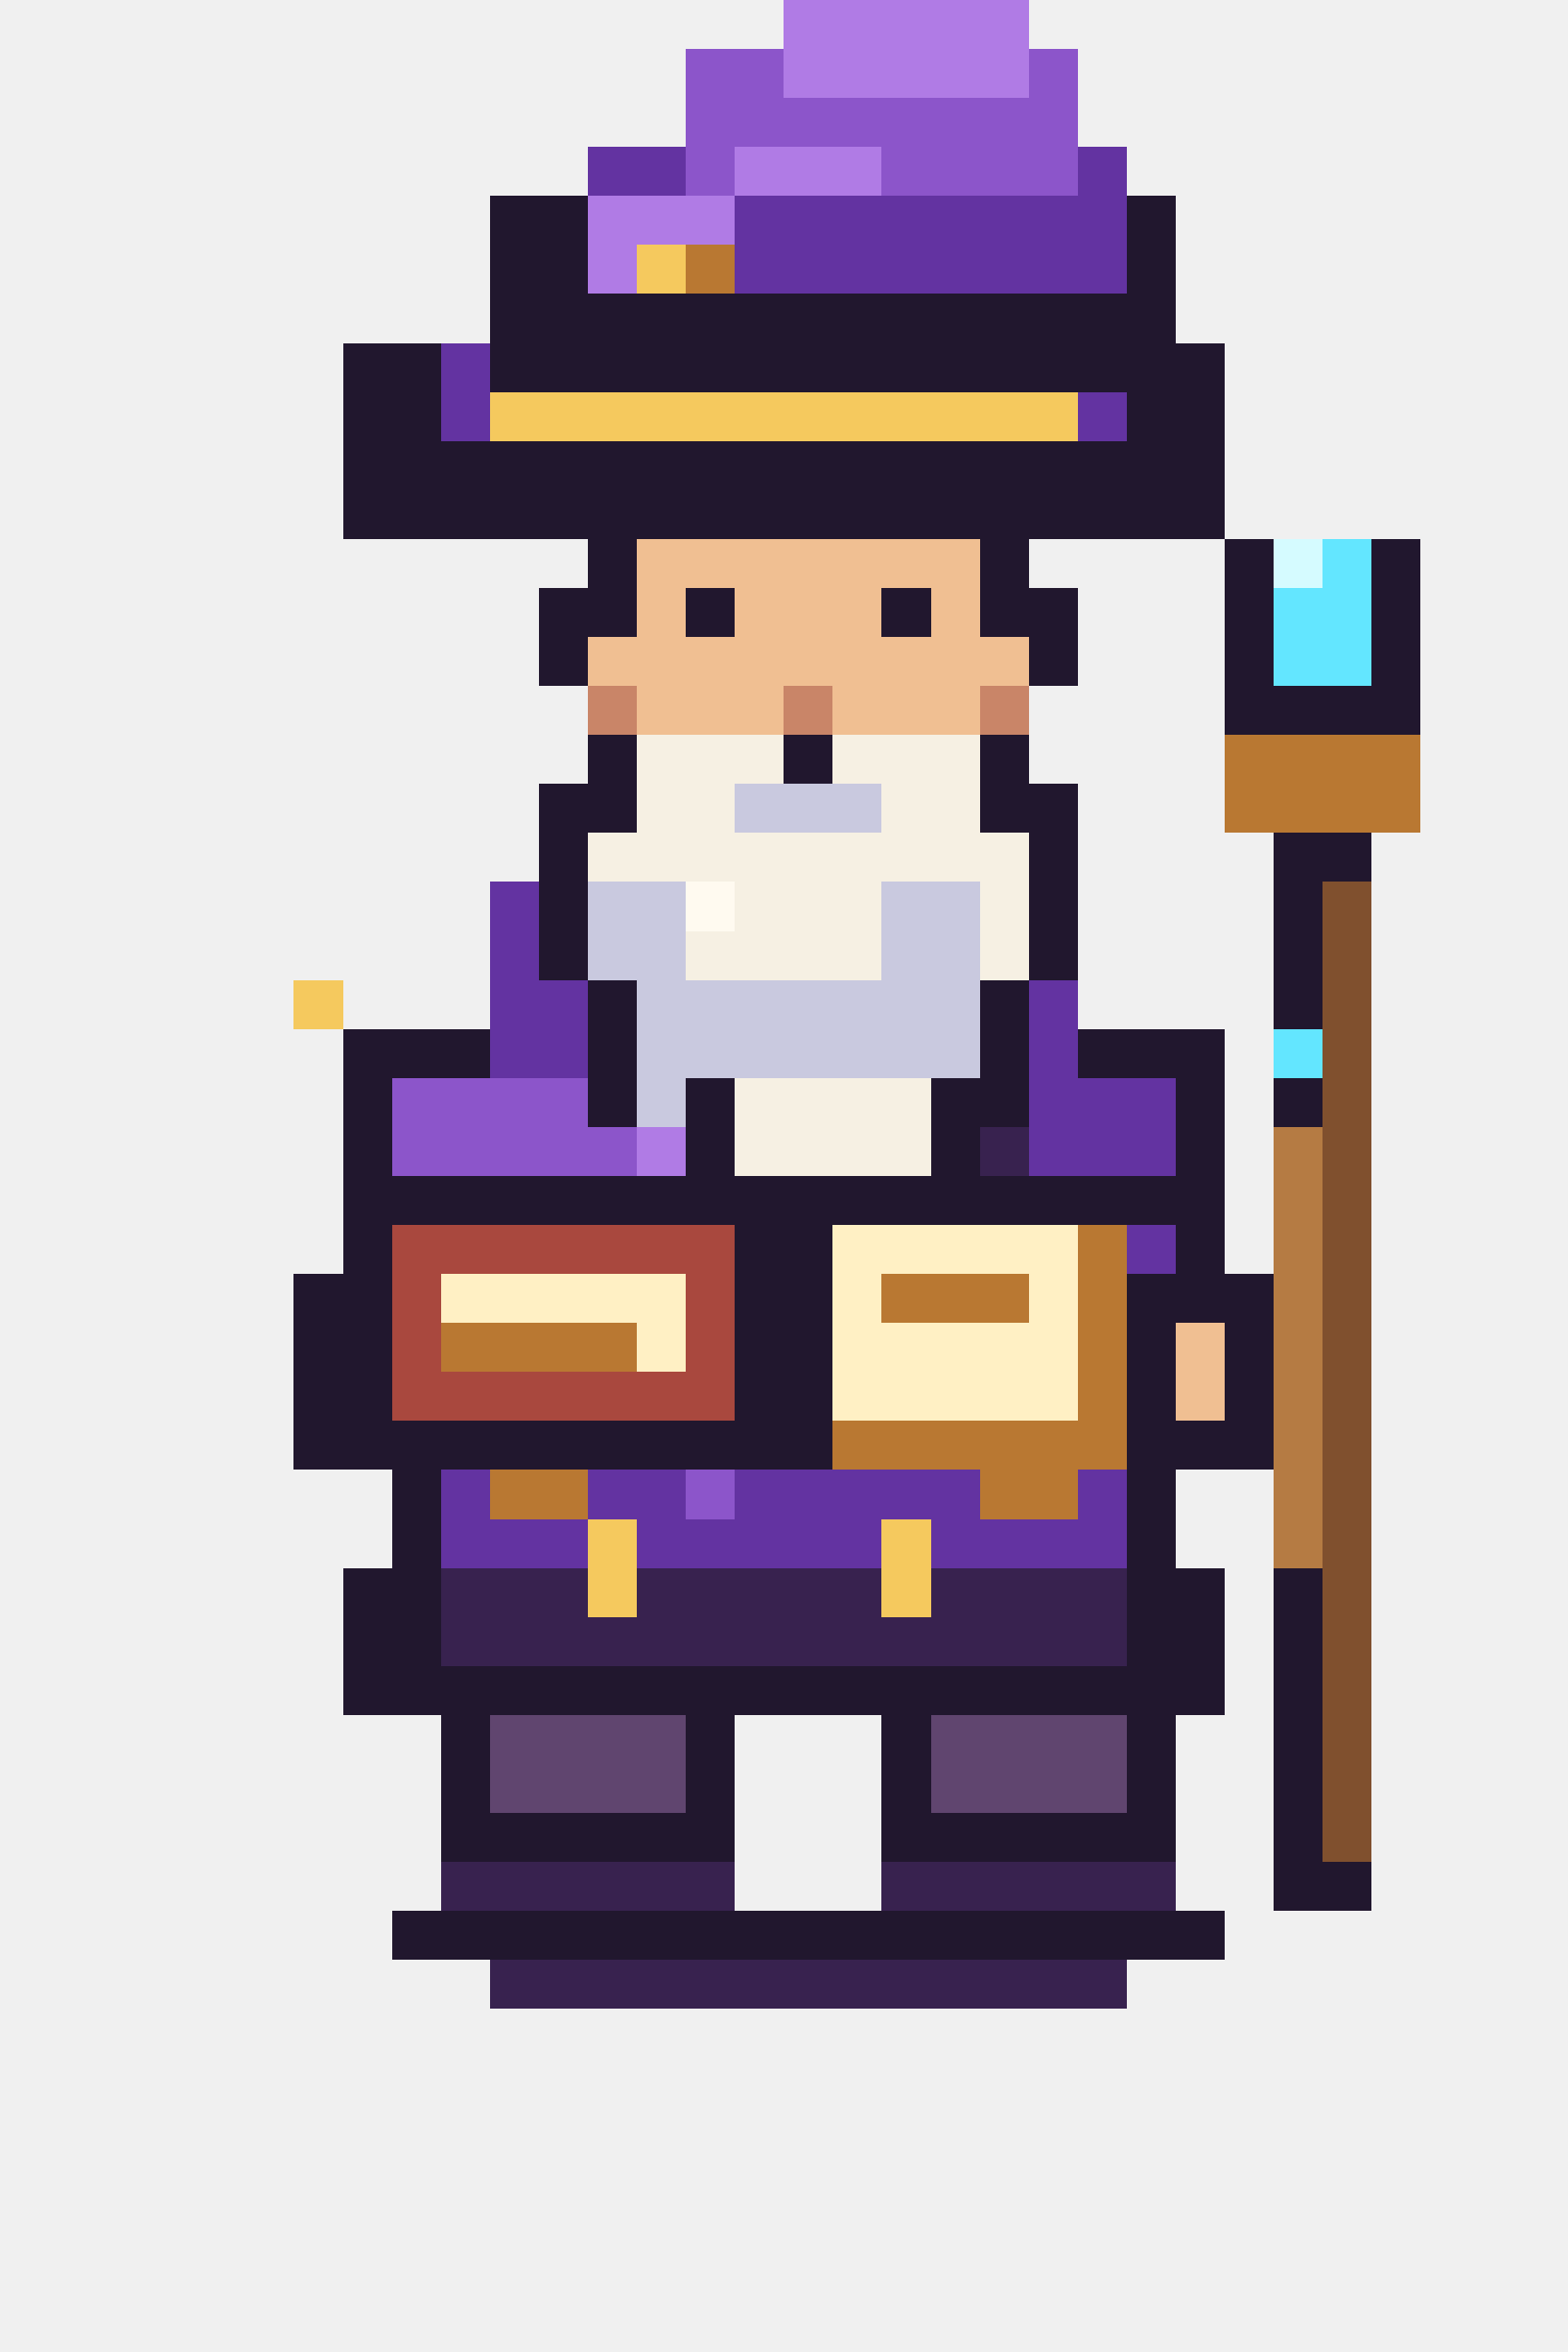
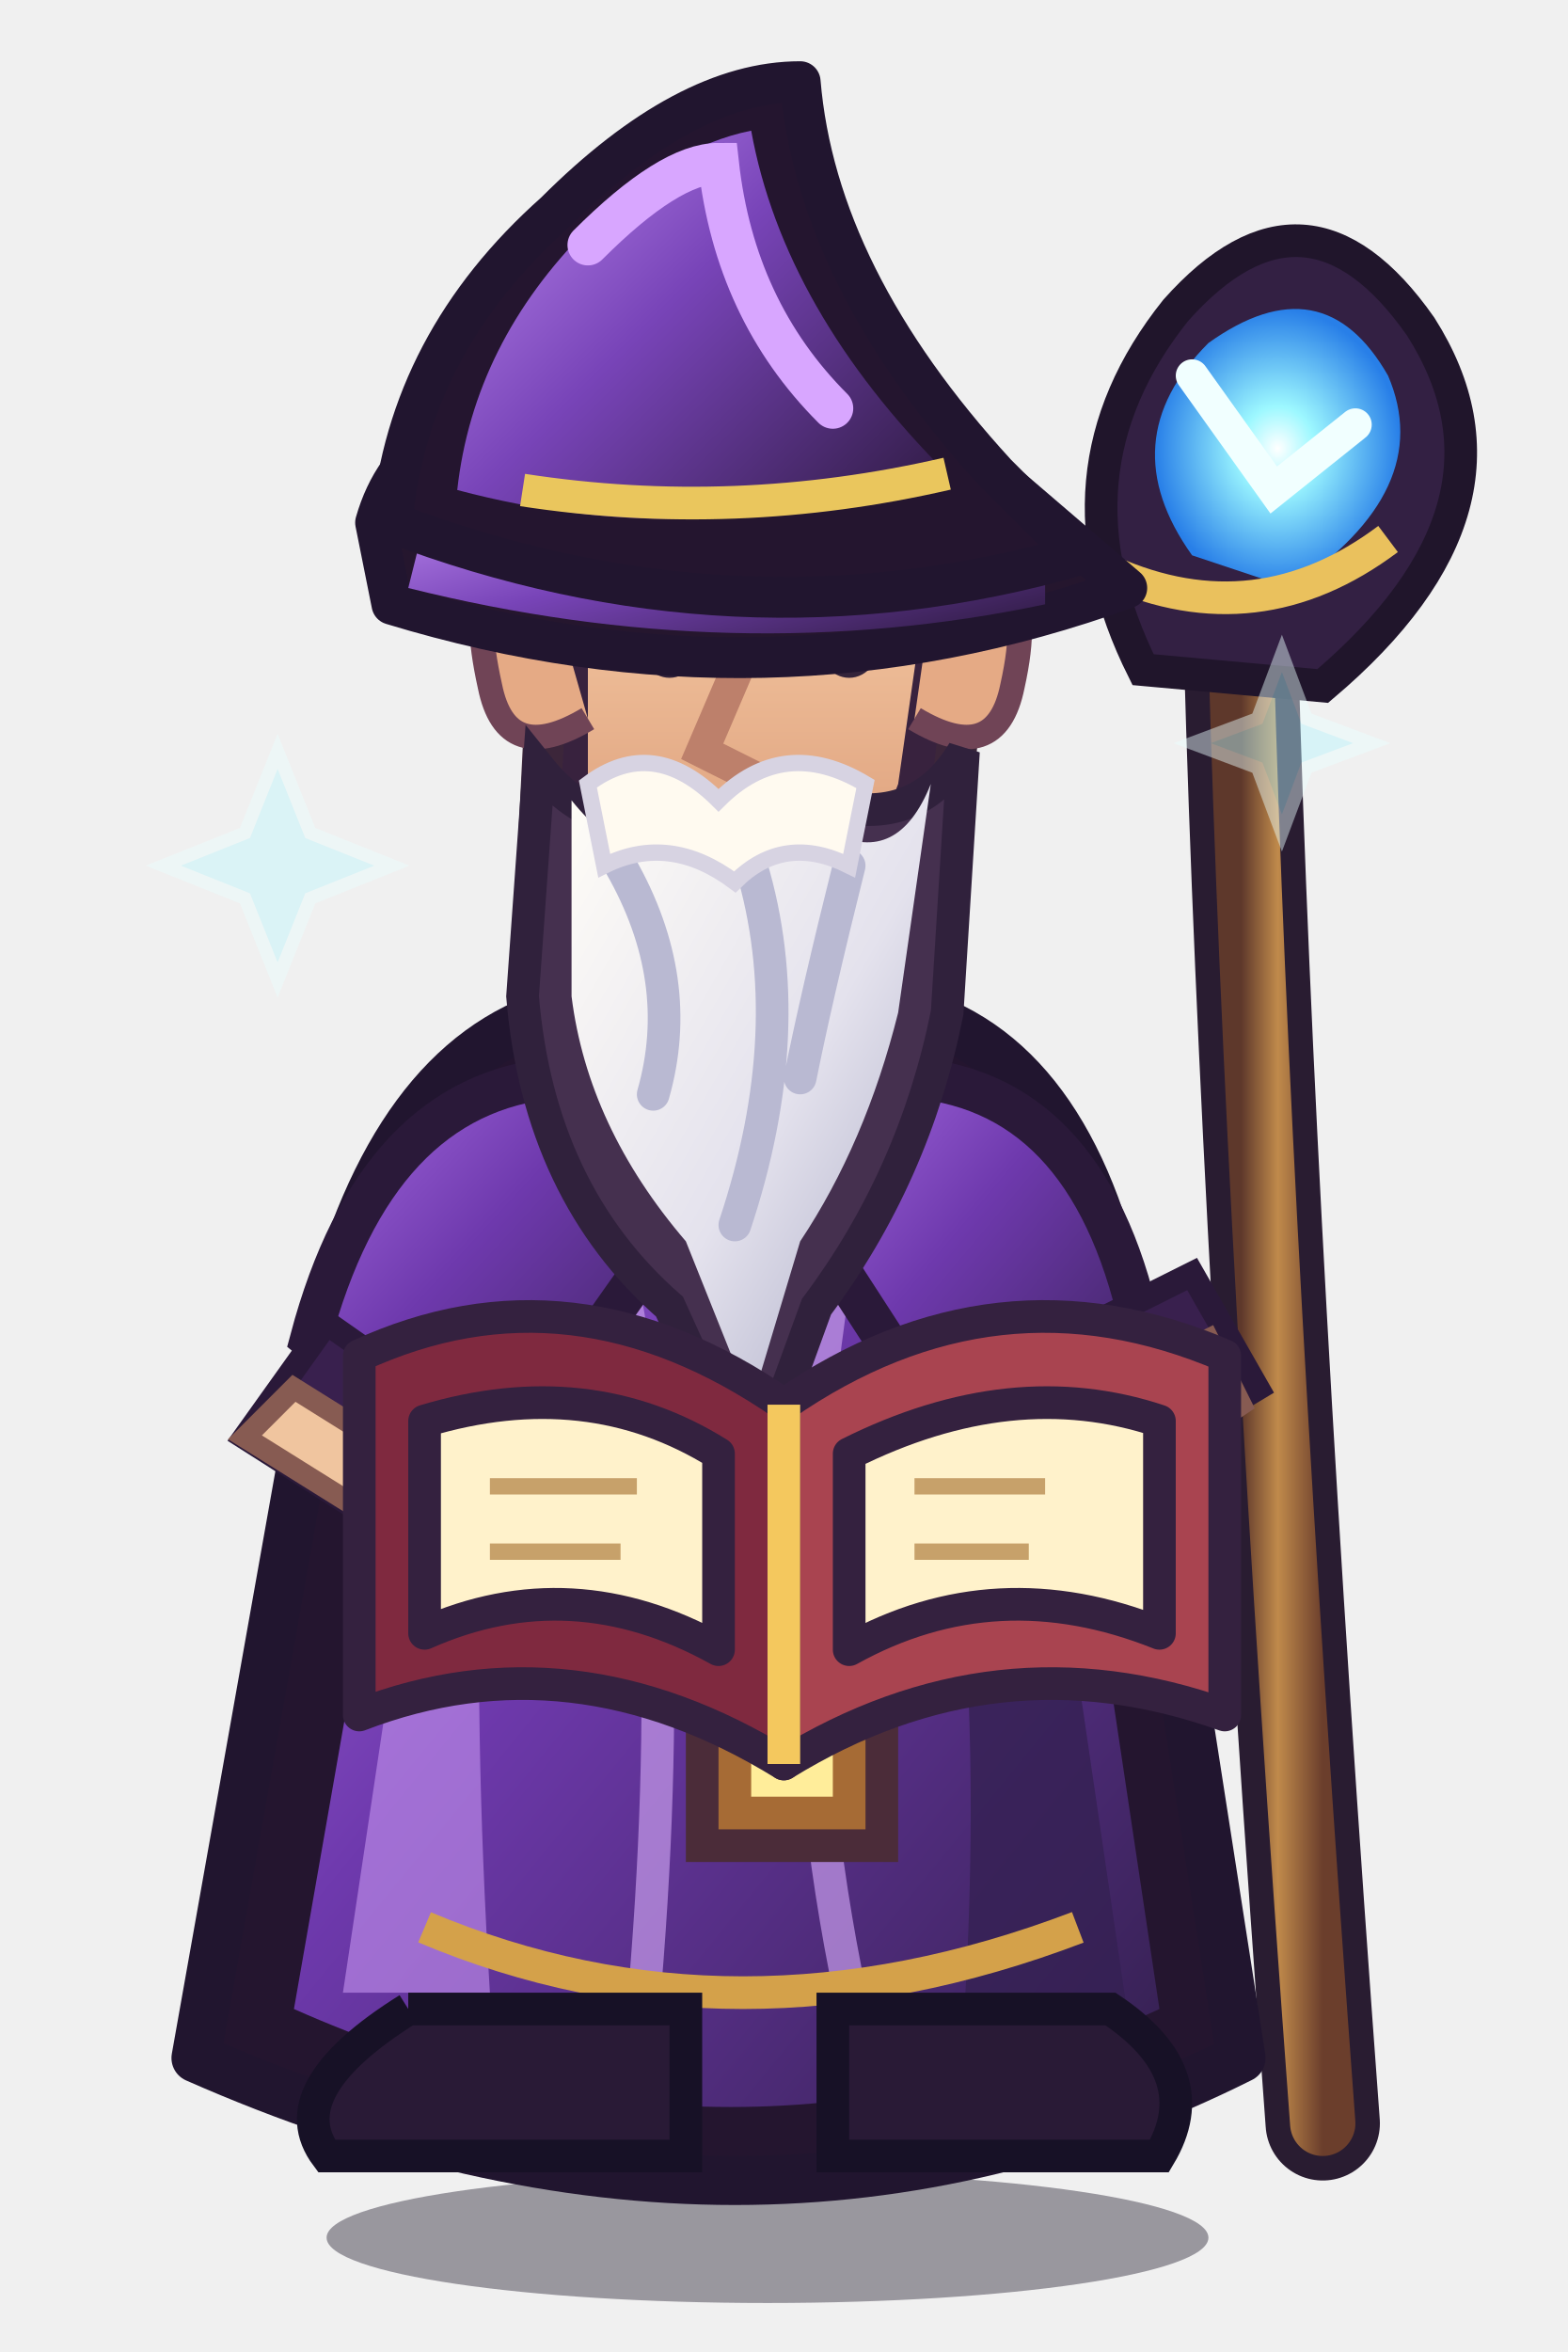
- <svg xmlns="http://www.w3.org/2000/svg" width="32" height="48" viewBox="0 0 32 48" shape-rendering="crispEdges" role="img" aria-label="study wizard frame 4">
-   <rect x="26" y="16" width="2" height="23" fill="#21172e" />
-   <rect x="27" y="18" width="1" height="20" fill="#80502e" />
-   <rect x="26" y="23" width="1" height="9" fill="#b57b43" />
-   <rect x="25" y="14" width="4" height="3" fill="#b97832" />
-   <rect x="25" y="11" width="4" height="4" fill="#21172e" />
-   <rect x="26" y="11" width="2" height="3" fill="#63e6ff" />
-   <rect x="26" y="11" width="1" height="1" fill="#d5fbff" />
-   <rect x="8" y="39" width="17" height="1" fill="#21172e" />
-   <rect x="10" y="40" width="13" height="1" fill="#38224f" />
-   <rect x="11" y="16" width="10" height="3" fill="#21172e" />
-   <rect x="10" y="18" width="12" height="3" fill="#6333a1" />
-   <rect x="8" y="21" width="16" height="9" fill="#21172e" />
-   <rect x="9" y="21" width="14" height="8" fill="#6333a1" />
-   <rect x="10" y="22" width="3" height="7" fill="#8c55ca" />
-   <rect x="19" y="22" width="2" height="7" fill="#38224f" />
-   <rect x="8" y="28" width="16" height="6" fill="#21172e" />
-   <rect x="9" y="29" width="14" height="4" fill="#6333a1" />
-   <rect x="7" y="32" width="18" height="3" fill="#21172e" />
-   <rect x="9" y="32" width="14" height="2" fill="#38224f" />
-   <rect x="13" y="22" width="1" height="8" fill="#b07be5" />
-   <rect x="14" y="25" width="1" height="6" fill="#8c55ca" />
-   <rect x="20" y="24" width="1" height="5" fill="#b07be5" />
-   <rect x="10" y="30" width="2" height="1" fill="#b97832" />
-   <rect x="12" y="31" width="1" height="2" fill="#f5c95e" />
-   <rect x="18" y="31" width="1" height="2" fill="#f5c95e" />
-   <rect x="20" y="30" width="2" height="1" fill="#b97832" />
-   <rect x="15" y="27" width="3" height="2" fill="#b97832" />
-   <rect x="16" y="27" width="1" height="1" fill="#f5c95e" />
-   <rect x="7" y="21" width="3" height="7" fill="#21172e" />
-   <rect x="8" y="22" width="2" height="5" fill="#8c55ca" />
-   <rect x="6" y="26" width="4" height="4" fill="#21172e" />
-   <rect x="7" y="27" width="2" height="2" fill="#f0bf92" />
-   <rect x="8" y="28" width="1" height="1" fill="#c98568" />
-   <rect x="22" y="21" width="3" height="7" fill="#21172e" />
-   <rect x="22" y="22" width="2" height="5" fill="#6333a1" />
-   <rect x="23" y="26" width="3" height="4" fill="#21172e" />
-   <rect x="24" y="27" width="1" height="2" fill="#f0bf92" />
-   <rect x="12" y="9" width="9" height="8" fill="#21172e" />
-   <rect x="13" y="10" width="7" height="6" fill="#f0bf92" />
-   <rect x="12" y="12" width="1" height="3" fill="#c98568" />
-   <rect x="20" y="12" width="1" height="3" fill="#c98568" />
-   <rect x="14" y="12" width="1" height="1" fill="#21172e" />
-   <rect x="18" y="12" width="1" height="1" fill="#21172e" />
-   <rect x="16" y="14" width="1" height="1" fill="#c98568" />
-   <rect x="11" y="12" width="2" height="2" fill="#21172e" />
-   <rect x="12" y="13" width="1" height="1" fill="#f0bf92" />
-   <rect x="20" y="12" width="2" height="2" fill="#21172e" />
-   <rect x="20" y="13" width="1" height="1" fill="#f0bf92" />
-   <rect x="12" y="15" width="9" height="3" fill="#21172e" />
-   <rect x="11" y="16" width="11" height="4" fill="#21172e" />
-   <rect x="12" y="17" width="9" height="4" fill="#f6f0e3" />
-   <rect x="13" y="16" width="7" height="2" fill="#f6f0e3" />
-   <rect x="12" y="20" width="9" height="3" fill="#21172e" />
-   <rect x="13" y="20" width="7" height="3" fill="#c9c9df" />
-   <rect x="14" y="22" width="6" height="3" fill="#21172e" />
-   <rect x="15" y="22" width="4" height="3" fill="#f6f0e3" />
-   <rect x="15" y="24" width="3" height="2" fill="#c9c9df" />
-   <rect x="16" y="25" width="2" height="1" fill="#f6f0e3" />
-   <rect x="12" y="18" width="2" height="2" fill="#c9c9df" />
-   <rect x="18" y="18" width="2" height="2" fill="#c9c9df" />
-   <rect x="14" y="18" width="1" height="1" fill="#fffaf0" />
-   <rect x="13" y="15" width="3" height="2" fill="#f6f0e3" />
-   <rect x="17" y="15" width="3" height="2" fill="#f6f0e3" />
-   <rect x="15" y="16" width="3" height="1" fill="#c9c9df" />
-   <rect x="7" y="7" width="18" height="4" fill="#21172e" />
-   <rect x="9" y="7" width="14" height="2" fill="#6333a1" />
-   <rect x="10" y="8" width="12" height="1" fill="#f5c95e" />
-   <rect x="10" y="4" width="14" height="4" fill="#21172e" />
-   <rect x="12" y="3" width="11" height="3" fill="#6333a1" />
-   <rect x="14" y="1" width="8" height="3" fill="#8c55ca" />
-   <rect x="16" y="0" width="5" height="2" fill="#b07be5" />
-   <rect x="12" y="4" width="3" height="2" fill="#b07be5" />
-   <rect x="15" y="3" width="3" height="1" fill="#b07be5" />
-   <rect x="18" y="4" width="2" height="2" fill="#6333a1" />
-   <rect x="13" y="5" width="2" height="1" fill="#f5c95e" />
-   <rect x="14" y="5" width="1" height="1" fill="#b97832" />
-   <rect x="9" y="35" width="6" height="4" fill="#21172e" />
-   <rect x="10" y="35" width="4" height="2" fill="#60456f" />
-   <rect x="9" y="38" width="6" height="1" fill="#38224f" />
-   <rect x="18" y="35" width="6" height="4" fill="#21172e" />
-   <rect x="19" y="35" width="4" height="2" fill="#60456f" />
-   <rect x="18" y="38" width="6" height="1" fill="#38224f" />
-   <rect x="8" y="24" width="16" height="1" fill="#21172e" />
-   <rect x="7" y="25" width="9" height="5" fill="#21172e" />
-   <rect x="8" y="25" width="7" height="4" fill="#a9483e" />
-   <rect x="16" y="25" width="7" height="5" fill="#b97832" />
-   <rect x="17" y="25" width="5" height="4" fill="#fff0c4" />
-   <rect x="9" y="26" width="5" height="2" fill="#fff0c4" />
-   <rect x="15" y="25" width="2" height="5" fill="#21172e" />
-   <rect x="9" y="27" width="4" height="1" fill="#b97832" />
-   <rect x="18" y="26" width="3" height="1" fill="#b97832" />
-   <rect x="6" y="20" width="1" height="1" fill="#f5c95e" />
-   <rect x="26" y="21" width="1" height="1" fill="#63e6ff" />
+ <svg xmlns="http://www.w3.org/2000/svg" width="96" height="144" viewBox="0 0 96 144" role="img" aria-label="Elder wizard studying frame 4">
+   <defs>
+     <linearGradient id="robe" x1="0" y1="0" x2="1" y2="1">
+       <stop stop-color="#a66be2" />
+       <stop offset=".42" stop-color="#6e39ad" />
+       <stop offset="1" stop-color="#34204f" />
+     </linearGradient>
+     <linearGradient id="hat" x1="0" y1="0" x2="1" y2=".8">
+       <stop stop-color="#bd8af1" />
+       <stop offset=".48" stop-color="#7844b8" />
+       <stop offset="1" stop-color="#382051" />
+     </linearGradient>
+     <linearGradient id="beard" x1="0" y1="0" x2="1" y2="1">
+       <stop stop-color="#fffdf7" />
+       <stop offset=".55" stop-color="#e4e2ed" />
+       <stop offset="1" stop-color="#a5a6c2" />
+     </linearGradient>
+     <linearGradient id="skin" x1="0" y1="0" x2="0" y2="1">
+       <stop stop-color="#ffdbb4" />
+       <stop offset="1" stop-color="#d99875" />
+     </linearGradient>
+     <radialGradient id="gem">
+       <stop stop-color="#fff" />
+       <stop offset=".3" stop-color="#9df8ff" />
+       <stop offset="1" stop-color="#287fe8" />
+     </radialGradient>
+     <linearGradient id="wood" x1="0" y1="0" x2="1" y2="0">
+       <stop stop-color="#5e382b" />
+       <stop offset=".45" stop-color="#c08a4b" />
+       <stop offset="1" stop-color="#6b3e2c" />
+     </linearGradient>
+   </defs>
+   <ellipse cx="47" cy="137" rx="27" ry="4" fill="#171124" opacity=".4" />
+   <path d="M76 40Q77 76 81 130" fill="none" stroke="#291c31" stroke-width="7" stroke-linecap="round" />
+   <path d="M76 40Q77 76 81 130" fill="none" stroke="url(#wood)" stroke-width="4" stroke-linecap="round" />
+   <path d="M70 41Q64 29 72 19Q80 10 87 20Q94 31 81 42Z" fill="#332043" stroke="#20152b" stroke-width="2" />
+   <path d="M73 34Q68 27 74 21Q81 16 85 23Q88 30 79 36Z" fill="url(#gem)" />
+   <path d="M73 23l5 7 5-4" fill="none" stroke="#f1ffff" stroke-width="2" stroke-linecap="round" />
+   <path d="M68 35Q77 39 85 33" fill="none" stroke="#eac15d" stroke-width="2" />
+   <path d="M34 62Q24 65 20 81L12 126Q46 141 76 126L69 81Q66 65 56 62Z" fill="#24152f" stroke="#21152f" stroke-width="3" stroke-linejoin="round" />
+   <path d="M35 64Q27 69 25 83L18 123Q45 135 71 123L65 83Q62 69 55 64Z" fill="url(#robe)" />
+   <path d="M32 69Q28 89 30 122L21 122L27 82Z" fill="#bd8ce9" opacity=".65" />
+   <path d="M54 72Q61 93 59 124L69 123L63 82Z" fill="#342052" opacity=".8" />
+   <path d="M38 78Q42 98 39 127M51 79Q47 105 54 130" fill="none" stroke="#c49ae9" stroke-width="2" opacity=".7" />
+   <path d="M26 118Q45 126 66 118" fill="none" stroke="#d4a14a" stroke-width="2" />
+   <path d="M43 101h11v12H43z" fill="#a66b35" stroke="#4b2c39" stroke-width="2" />
+   <path d="M46 104h5v6h-5z" fill="#ffed9a" />
+   <path d="M34 66Q23 67 19 82L30 91L42 74Z" fill="url(#robe)" stroke="#2a1939" stroke-width="2.5" />
+   <path d="M56 66Q67 67 70 82L60 91L49 74Z" fill="url(#robe)" stroke="#2a1939" stroke-width="2.5" />
+   <path d="M20 81l10 7-4 7-11-7zM65 82l8-4 4 7-10 6z" fill="#39204e" stroke="#2a1939" stroke-width="1.5" />
+   <path d="M18 85l8 5-3 3-8-5zM68 85l6-3 2 4-6 4z" fill="#f0c59f" stroke="#875b52" stroke-width="1.3" />
+   <path d="M34 31Q33 22 45 21Q58 21 60 33L58 51Q54 61 46 62Q36 60 33 51Z" fill="#38223e" stroke="#3c263a" stroke-width="2.5" />
+   <path d="M36 32Q36 25 46 25Q56 25 57 34L55 48Q52 56 46 57Q38 55 36 48Z" fill="url(#skin)" />
+   <path d="M34 37Q28 33 30 42Q31 47 36 44M57 37Q64 33 62 42Q61 47 56 44" fill="#e5aa85" stroke="#704456" stroke-width="1.5" />
+   <path d="M37 35q4-3 8 0M48 35q4-3 7 0" fill="none" stroke="#756071" stroke-width="2.3" stroke-linecap="round" />
+   <ellipse cx="41" cy="39" rx="2" ry="2.5" fill="#33233a" />
+   <ellipse cx="52" cy="39" rx="2" ry="2.5" fill="#33233a" />
+   <circle cx="41.5" cy="38.5" r=".7" fill="#fff" />
+   <circle cx="52.5" cy="38.5" r=".7" fill="#fff" />
+   <path d="M46 39l-3 7 4 2" fill="none" stroke="#bd806b" stroke-width="2" stroke-linecap="round" />
+   <path d="M33 47Q37 52 42 49Q46 53 50 49Q56 51 59 46L58 62Q56 72 50 80L46 91L41 80Q33 73 32 61Z" fill="#45304f" stroke="#30213c" stroke-width="2" />
+   <path d="M35 49Q39 54 43 51Q47 54 51 51Q55 53 57 48L55 62Q53 70 49 76L46 86L42 76Q36 69 35 61Z" fill="url(#beard)" />
+   <path d="M38 53Q42 60 40 67M46 53Q49 63 45 75M52 53Q50 61 49 66" fill="none" stroke="#b9b9d2" stroke-width="2" stroke-linecap="round" />
+   <path d="M36 48Q40 45 44 49Q48 45 53 48L52 53Q48 51 45 54Q41 51 37 53Z" fill="#fffaf0" stroke="#d7d3e2" stroke-width="1" />
+   <path d="M23 32Q25 25 34 25L62 30L69 36Q47 44 24 37Z" fill="#25162e" stroke="#21152f" stroke-width="2.5" stroke-linejoin="round" />
+   <path d="M26 32Q42 28 64 34L64 37Q45 41 25 36Z" fill="url(#hat)" />
+   <path d="M29 33Q46 36 61 34" fill="none" stroke="#f2c65a" stroke-width="2" />
+   <path d="M24 32Q25 21 34 13Q42 5 49 5Q50 17 61 29L66 34Q45 40 24 32Z" fill="#24152f" stroke="#21152f" stroke-width="2.5" stroke-linejoin="round" />
+   <path d="M28 30Q29 21 36 14Q41 9 46 8Q48 19 58 29Q43 34 28 30Z" fill="url(#hat)" />
+   <path d="M36 15Q41 10 44 10Q45 19 51 25" fill="none" stroke="#d8a6ff" stroke-width="2.5" stroke-linecap="round" />
+   <path d="M32 30Q45 32 58 29" fill="none" stroke="#eac65d" stroke-width="2" />
+   <path d="M25 123h17v9H20q-3-4 5-9M51 123h17q6 4 3 9H51z" fill="#291a36" stroke="#171126" stroke-width="2" />
+   <g stroke="#34213f" stroke-width="2" stroke-linejoin="round">
+     <path d="M22 83Q35 77 48 86V108Q35 100 22 105Z" fill="#7f293f" />
+     <path d="M48 86Q61 77 75 83V105Q61 100 48 108Z" fill="#a94450" />
+     <path d="M26 87Q36 84 44 89V101Q35 96 26 100Z" fill="#fff2cb" />
+     <path d="M52 89Q62 84 71 87V100Q61 96 52 101Z" fill="#fff2cb" />
+     <path d="M48 86V108" stroke="#f4c85e" stroke-width="2" />
+     <path d="M30 91h9m-9 4h8m18-4h8m-8 4h7" stroke="#c7a16a" stroke-width="1" />
+   </g>
+   <g fill="#b8f7ff" stroke="#e9ffff" stroke-width=".8">
+     <path d="M15 55l2 5 2-5 5-2-5-2-2-5-2 5-5 2z" opacity="0.4" />
+     <path d="M77 47l1.5 4 1.5-4 4-1.5-4-1.5-1.5-4-1.5 4-4 1.5z" opacity="0.45" />
+   </g>
</svg>
